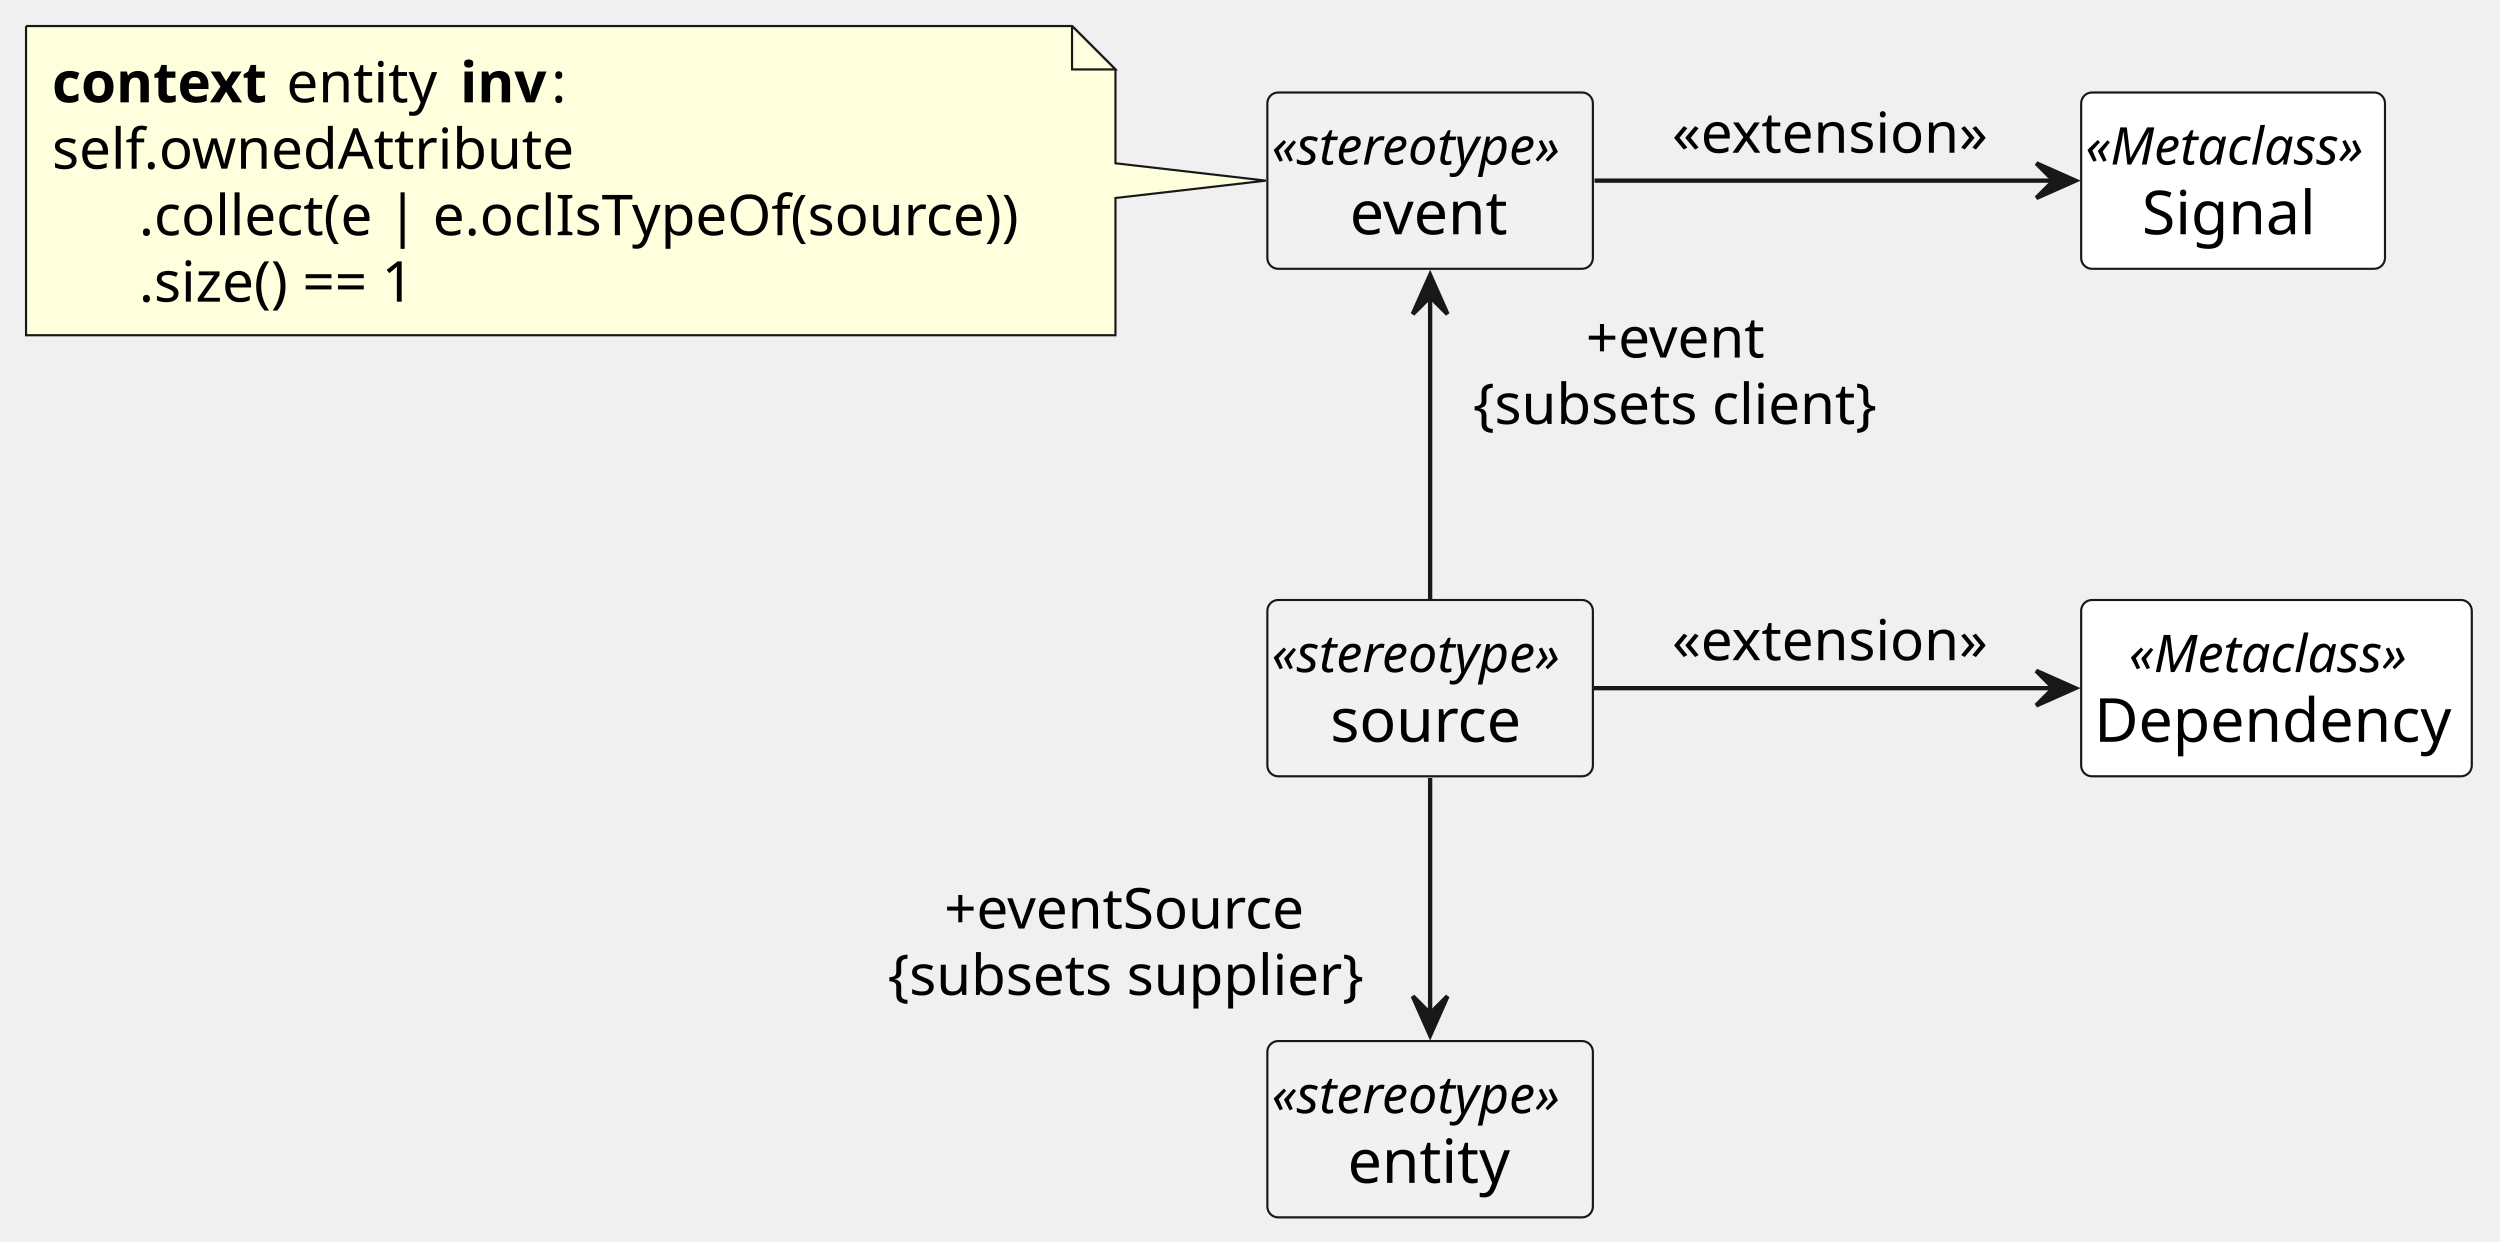
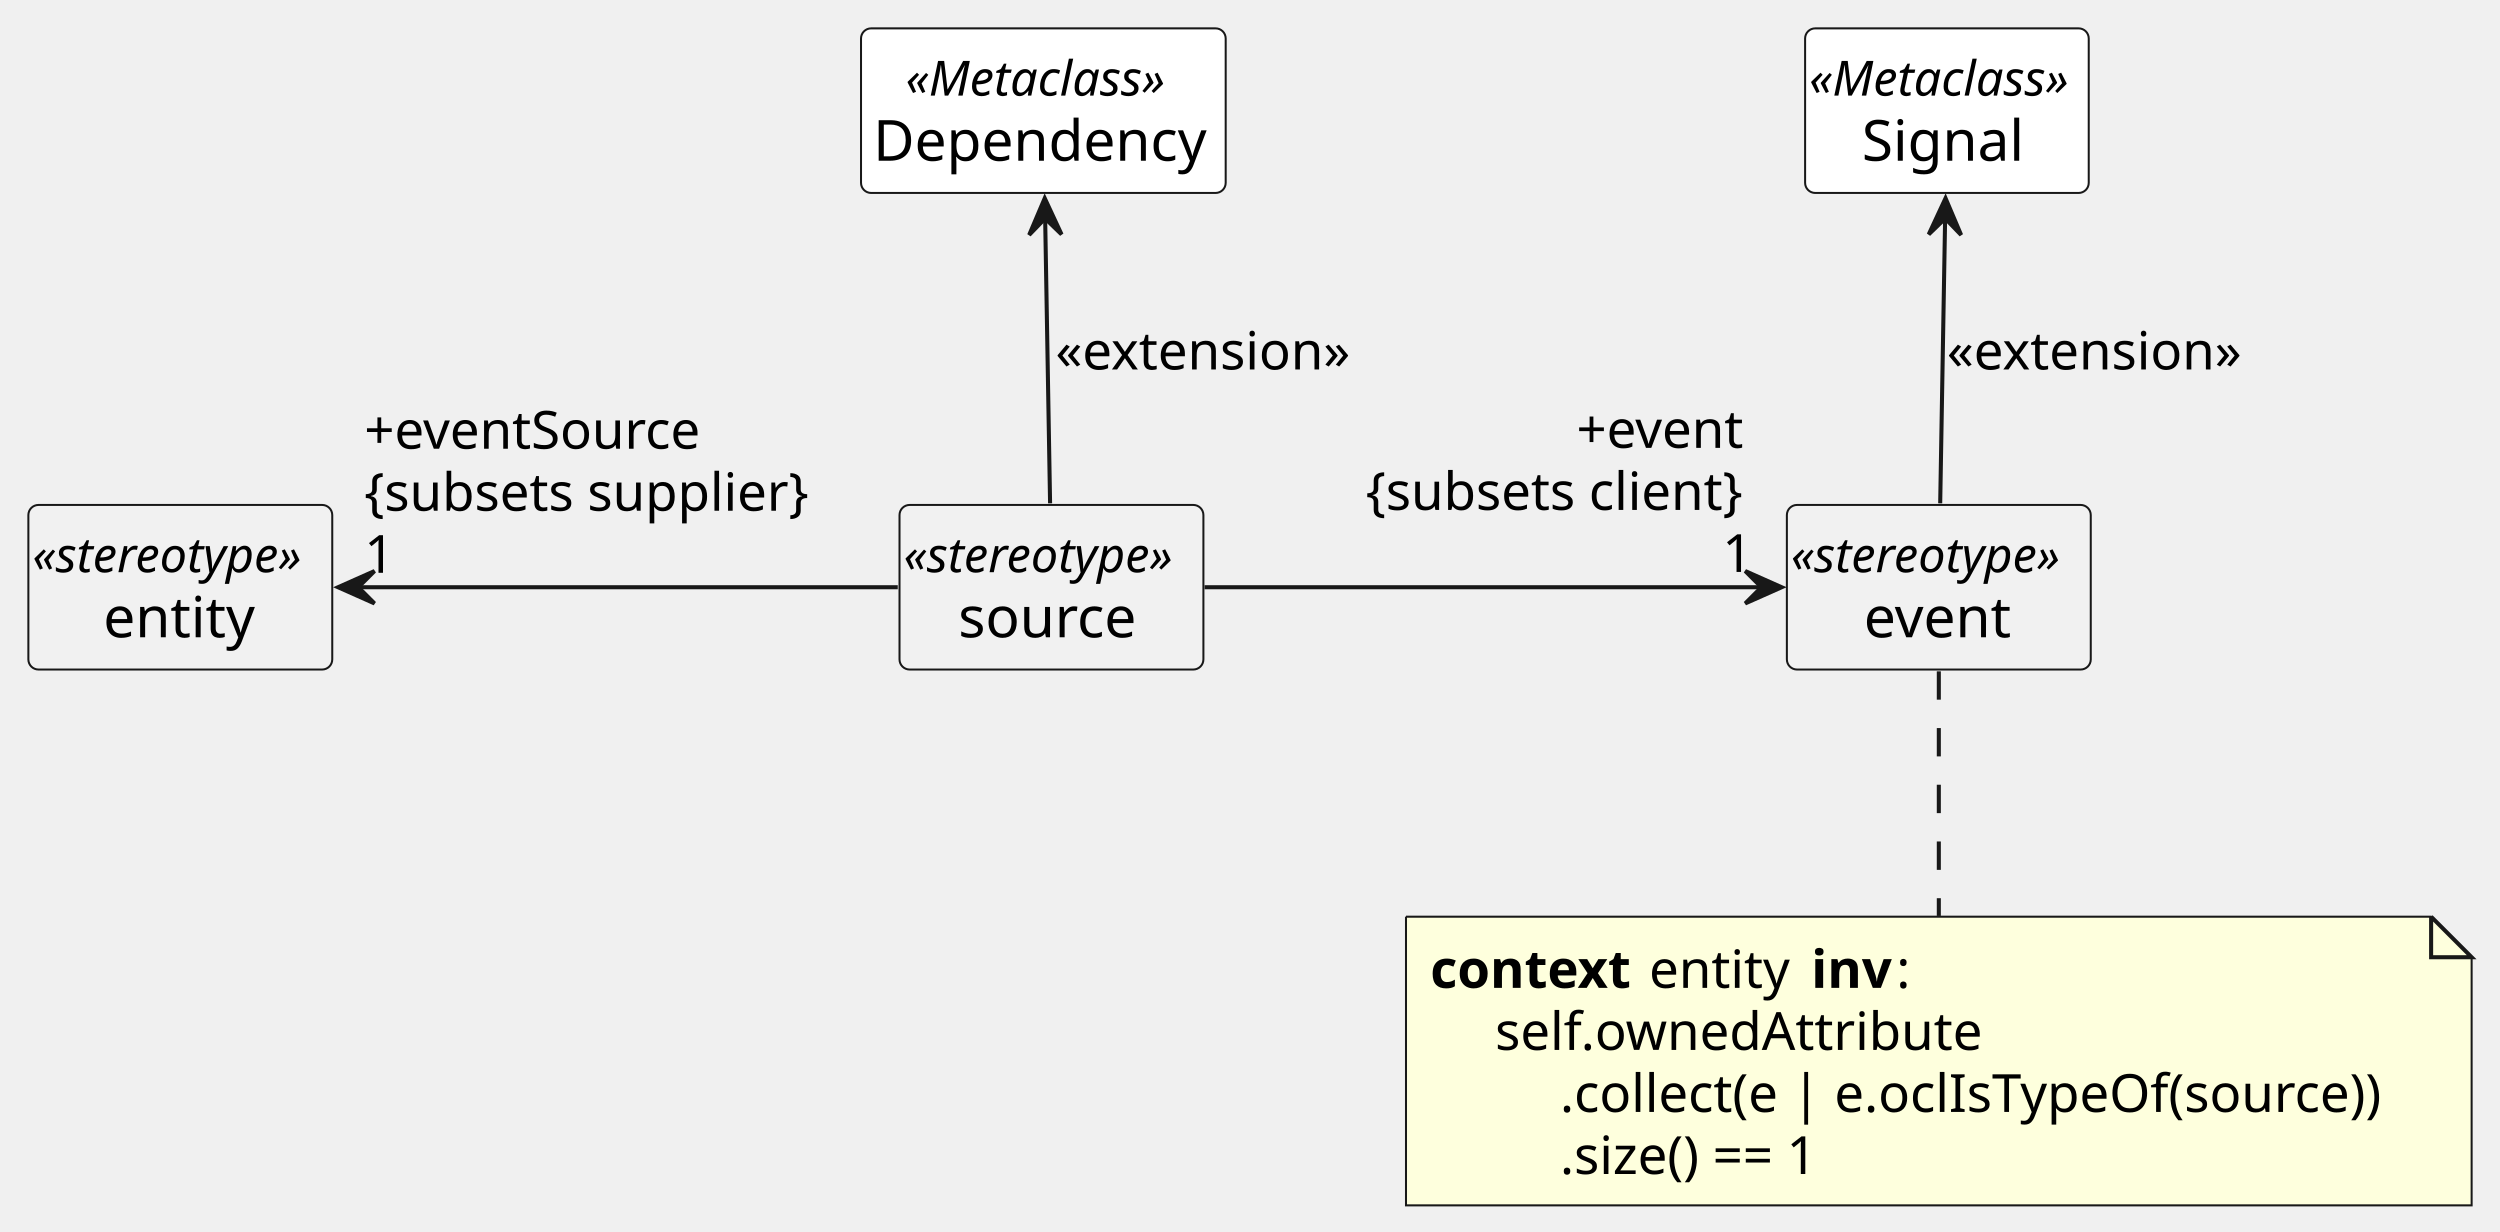
- <svg xmlns="http://www.w3.org/2000/svg" contentStyleType="text/css" height="286px" preserveAspectRatio="none" style="width:576px;height:286px;" version="1.1" viewBox="0 0 576 286" width="576px" zoomAndPan="magnify">
+ <svg xmlns="http://www.w3.org/2000/svg" contentStyleType="text/css" height="304px" preserveAspectRatio="none" style="width:617px;height:304px;" version="1.1" viewBox="0 0 617 304" width="617px" zoomAndPan="magnify">
  <defs />
  <g>
    <g id="elem_entity">
-       <rect codeLine="5" fill="#F1F1F1" height="40.621" id="entity" rx="2.5" ry="2.5" style="stroke:#181818;stroke-width:0.5;" width="75" x="292" y="239.86" />
-       <text fill="#000000" font-family="sans-serif" font-size="12" font-style="italic" lengthAdjust="spacing" textLength="73" x="293" y="256.462">«stereotype»</text>
-       <text fill="#000000" font-family="sans-serif" font-size="14" lengthAdjust="spacing" textLength="38" x="310.5" y="272.528">entity</text>
+       <rect codeLine="9" fill="#F1F1F1" height="40.621" id="entity" rx="2.5" ry="2.5" style="stroke:#181818;stroke-width:0.5;" width="75" x="7" y="124.62" />
+       <text fill="#000000" font-family="sans-serif" font-size="12" font-style="italic" lengthAdjust="spacing" textLength="73" x="8" y="141.222">«stereotype»</text>
+       <text fill="#000000" font-family="sans-serif" font-size="14" lengthAdjust="spacing" textLength="38" x="25.5" y="157.288">entity</text>
    </g>
    <g id="elem_Signal">
-       <rect codeLine="7" fill="#FFFFFF" height="40.621" id="Signal" rx="2.5" ry="2.5" style="stroke:#181818;stroke-width:0.5;" width="70" x="479.5" y="21.31" />
-       <text fill="#000000" font-family="sans-serif" font-size="12" font-style="italic" lengthAdjust="spacing" textLength="68" x="480.5" y="37.912">«Metaclass»</text>
-       <text fill="#000000" font-family="sans-serif" font-size="14" lengthAdjust="spacing" textLength="42" x="493.5" y="53.978">Signal</text>
+       <rect codeLine="11" fill="#FFFFFF" height="40.621" id="Signal" rx="2.5" ry="2.5" style="stroke:#181818;stroke-width:0.5;" width="70" x="445.5" y="7" />
+       <text fill="#000000" font-family="sans-serif" font-size="12" font-style="italic" lengthAdjust="spacing" textLength="68" x="446.5" y="23.602">«Metaclass»</text>
+       <text fill="#000000" font-family="sans-serif" font-size="14" lengthAdjust="spacing" textLength="42" x="459.5" y="39.668">Signal</text>
    </g>
    <g id="elem_event">
-       <rect codeLine="8" fill="#F1F1F1" height="40.621" id="event" rx="2.5" ry="2.5" style="stroke:#181818;stroke-width:0.5;" width="75" x="292" y="21.31" />
-       <text fill="#000000" font-family="sans-serif" font-size="12" font-style="italic" lengthAdjust="spacing" textLength="73" x="293" y="37.912">«stereotype»</text>
-       <text fill="#000000" font-family="sans-serif" font-size="14" lengthAdjust="spacing" textLength="37" x="311" y="53.978">event</text>
+       <rect codeLine="12" fill="#F1F1F1" height="40.621" id="event" rx="2.5" ry="2.5" style="stroke:#181818;stroke-width:0.5;" width="75" x="441" y="124.62" />
+       <text fill="#000000" font-family="sans-serif" font-size="12" font-style="italic" lengthAdjust="spacing" textLength="73" x="442" y="141.222">«stereotype»</text>
+       <text fill="#000000" font-family="sans-serif" font-size="14" lengthAdjust="spacing" textLength="37" x="460" y="157.288">event</text>
    </g>
    <g id="elem_Dependency">
-       <rect codeLine="11" fill="#FFFFFF" height="40.621" id="Dependency" rx="2.5" ry="2.5" style="stroke:#181818;stroke-width:0.5;" width="90" x="479.5" y="138.24" />
-       <text fill="#000000" font-family="sans-serif" font-size="12" font-style="italic" lengthAdjust="spacing" textLength="68" x="490.5" y="154.842">«Metaclass»</text>
-       <text fill="#000000" font-family="sans-serif" font-size="14" lengthAdjust="spacing" textLength="84" x="482.5" y="170.908">Dependency</text>
+       <rect codeLine="15" fill="#FFFFFF" height="40.621" id="Dependency" rx="2.5" ry="2.5" style="stroke:#181818;stroke-width:0.5;" width="90" x="212.5" y="7" />
+       <text fill="#000000" font-family="sans-serif" font-size="12" font-style="italic" lengthAdjust="spacing" textLength="68" x="223.5" y="23.602">«Metaclass»</text>
+       <text fill="#000000" font-family="sans-serif" font-size="14" lengthAdjust="spacing" textLength="84" x="215.5" y="39.668">Dependency</text>
    </g>
    <g id="elem_source">
-       <rect codeLine="12" fill="#F1F1F1" height="40.621" id="source" rx="2.5" ry="2.5" style="stroke:#181818;stroke-width:0.5;" width="75" x="292" y="138.24" />
-       <text fill="#000000" font-family="sans-serif" font-size="12" font-style="italic" lengthAdjust="spacing" textLength="73" x="293" y="154.842">«stereotype»</text>
-       <text fill="#000000" font-family="sans-serif" font-size="14" lengthAdjust="spacing" textLength="46" x="306.5" y="170.908">source</text>
+       <rect codeLine="16" fill="#F1F1F1" height="40.621" id="source" rx="2.5" ry="2.5" style="stroke:#181818;stroke-width:0.5;" width="75" x="222" y="124.62" />
+       <text fill="#000000" font-family="sans-serif" font-size="12" font-style="italic" lengthAdjust="spacing" textLength="73" x="223" y="141.222">«stereotype»</text>
+       <text fill="#000000" font-family="sans-serif" font-size="14" lengthAdjust="spacing" textLength="46" x="236.5" y="157.288">source</text>
    </g>
-     <g id="elem_clientnote">
-       <path d="M6,6 L6,77.242 A0,0 0 0 0 6,77.242 L257,77.242 A0,0 0 0 0 257,77.242 L257,45.62 L291.65,41.62 L257,37.62 L257,16 L247,6 L6,6 A0,0 0 0 0 6,6 " fill="#FEFFDD" style="stroke:#181818;stroke-width:0.5;" />
-       <path d="M247,6 L247,16 L257,16 L247,6 " fill="#FEFFDD" style="stroke:#181818;stroke-width:0.5;" />
-       <text fill="#000000" font-family="sans-serif" font-size="13" font-weight="bold" lengthAdjust="spacing" textLength="50" x="12" y="23.568">context</text>
-       <text fill="#000000" font-family="sans-serif" font-size="13" lengthAdjust="spacing" textLength="36" x="66" y="23.568">entity</text>
-       <text fill="#000000" font-family="sans-serif" font-size="13" font-weight="bold" lengthAdjust="spacing" textLength="21" x="106" y="23.568">inv</text>
-       <text fill="#000000" font-family="sans-serif" font-size="13" lengthAdjust="spacing" textLength="4" x="127" y="23.568">:</text>
-       <text fill="#000000" font-family="sans-serif" font-size="13" lengthAdjust="spacing" textLength="124" x="12" y="38.879">self.ownedAttribute</text>
-       <text fill="#000000" font-family="sans-serif" font-size="13" lengthAdjust="spacing" textLength="210" x="32" y="54.19">.collect(e | e.oclIsTypeOf(source))</text>
-       <text fill="#000000" font-family="sans-serif" font-size="13" lengthAdjust="spacing" textLength="73" x="32" y="69.5">.size() == 1</text>
+     <g id="elem_GMN14">
+       <path d="M347,226.24 L347,297.482 L610,297.482 L610,236.24 L600,226.24 L347,226.24 " fill="#FEFFDD" style="stroke:#181818;stroke-width:0.5;" />
+       <path d="M600,226.24 L600,236.24 L610,236.24 L600,226.24 " fill="#FEFFDD" style="stroke:#181818;stroke-width:1.0;" />
+       <text fill="#000000" font-family="sans-serif" font-size="13" font-weight="bold" lengthAdjust="spacing" textLength="50" x="353" y="243.808">context</text>
+       <text fill="#000000" font-family="sans-serif" font-size="13" lengthAdjust="spacing" textLength="36" x="407" y="243.808">entity</text>
+       <text fill="#000000" font-family="sans-serif" font-size="13" font-weight="bold" lengthAdjust="spacing" textLength="21" x="447" y="243.808">inv</text>
+       <text fill="#000000" font-family="sans-serif" font-size="13" lengthAdjust="spacing" textLength="4" x="468" y="243.808">:</text>
+       <text fill="#000000" font-family="sans-serif" font-size="13" lengthAdjust="spacing" textLength="124" x="369" y="259.119">self.ownedAttribute</text>
+       <text fill="#000000" font-family="sans-serif" font-size="13" lengthAdjust="spacing" textLength="210" x="385" y="274.43">.collect(e | e.oclIsTypeOf(source))</text>
+       <text fill="#000000" font-family="sans-serif" font-size="13" lengthAdjust="spacing" textLength="73" x="385" y="289.74">.size() == 1</text>
    </g>
-     <g id="link_event_Signal">
-       <path codeLine="9" d="M367.38,41.62 C398.23,41.62 441.71,41.62 473.4,41.62 " fill="none" id="event-to-Signal" style="stroke:#181818;stroke-width:1.0;" />
-       <polygon fill="#181818" points="478.17,41.62,469.17,37.62,473.17,41.62,469.17,45.62,478.17,41.62" style="stroke:#181818;stroke-width:1.0;" />
-       <text fill="#000000" font-family="sans-serif" font-size="13" lengthAdjust="spacing" textLength="76" x="385.25" y="35.188">«extension»</text>
+     <g id="link_Signal_event">
+       <path codeLine="13" d="M480.06,53.66 C479.69,74.89 479.18,104.75 478.84,124.22 " fill="none" id="Signal-backto-event" style="stroke:#181818;stroke-width:1.0;" />
+       <polygon fill="#181818" points="480.16,48.92,476.006,57.85,480.074,53.919,484.005,57.987,480.16,48.92" style="stroke:#181818;stroke-width:1.0;" />
+       <text fill="#000000" font-family="sans-serif" font-size="13" lengthAdjust="spacing" textLength="76" x="480.5" y="91.188">«extension»</text>
    </g>
-     <g id="link_source_Dependency">
-       <path codeLine="13" d="M367.1,158.55 C397.33,158.55 440.12,158.55 473.45,158.55 " fill="none" id="source-to-Dependency" style="stroke:#181818;stroke-width:1.0;" />
-       <polygon fill="#181818" points="478.13,158.55,469.13,154.55,473.13,158.55,469.13,162.55,478.13,158.55" style="stroke:#181818;stroke-width:1.0;" />
-       <text fill="#000000" font-family="sans-serif" font-size="13" lengthAdjust="spacing" textLength="76" x="385.25" y="152.118">«extension»</text>
+     <g id="link_Dependency_source">
+       <path codeLine="17" d="M257.94,53.66 C258.31,74.89 258.82,104.75 259.16,124.22 " fill="none" id="Dependency-backto-source" style="stroke:#181818;stroke-width:1.0;" />
+       <polygon fill="#181818" points="257.84,48.92,253.995,57.987,257.926,53.919,261.994,57.85,257.84,48.92" style="stroke:#181818;stroke-width:1.0;" />
+       <text fill="#000000" font-family="sans-serif" font-size="13" lengthAdjust="spacing" textLength="76" x="260.5" y="91.188">«extension»</text>
    </g>
-     <g id="link_source_entity">
-       <path codeLine="15" d="M329.5,179.23 C329.5,194.78 329.5,216.62 329.5,233.54 " fill="none" id="source-to-entity" style="stroke:#181818;stroke-width:1.0;" />
-       <polygon fill="#181818" points="329.5,238.53,333.5,229.53,329.5,233.53,325.5,229.53,329.5,238.53" style="stroke:#181818;stroke-width:1.0;" />
-       <text fill="#000000" font-family="sans-serif" font-size="13" lengthAdjust="spacing" textLength="86" x="217.55" y="213.928">+eventSource</text>
-       <text fill="#000000" font-family="sans-serif" font-size="13" lengthAdjust="spacing" textLength="112" x="204.55" y="229.239">{subsets supplier}</text>
+     <g id="link_entity_source">
+       <path codeLine="19" d="M88.42,144.93 C103.27,144.93 116.17,144.93 116.17,144.93 C116.17,144.93 187.83,144.93 187.83,144.93 C187.83,144.93 204.38,144.93 221.57,144.93 " fill="none" id="entity-backto-source" style="stroke:#181818;stroke-width:1.0;" />
+       <polygon fill="#181818" points="83.43,144.93,92.43,148.93,88.43,144.93,92.43,140.93,83.43,144.93" style="stroke:#181818;stroke-width:1.0;" />
+       <text fill="#000000" font-family="sans-serif" font-size="13" lengthAdjust="spacing" textLength="86" x="89.915" y="110.743">+eventSource</text>
+       <text fill="#000000" font-family="sans-serif" font-size="13" lengthAdjust="spacing" textLength="112" x="89.915" y="126.053">{subsets supplier}</text>
+       <text fill="#000000" font-family="sans-serif" font-size="13" lengthAdjust="spacing" textLength="8" x="89.915" y="141.364">1</text>
    </g>
-     <g id="link_event_source">
-       <path codeLine="16" d="M329.5,68.36 C329.5,89.46 329.5,118.86 329.5,138.05 " fill="none" id="event-backto-source" style="stroke:#181818;stroke-width:1.0;" />
-       <polygon fill="#181818" points="329.5,63.37,325.5,72.37,329.5,68.37,333.5,72.37,329.5,63.37" style="stroke:#181818;stroke-width:1.0;" />
-       <text fill="#000000" font-family="sans-serif" font-size="13" lengthAdjust="spacing" textLength="44" x="365.4" y="82.376">+event</text>
-       <text fill="#000000" font-family="sans-serif" font-size="13" lengthAdjust="spacing" textLength="96" x="339.4" y="97.686">{subsets client}</text>
+     <g id="link_source_event">
+       <path codeLine="20" d="M297.28,144.93 C315.1,144.93 332.5,144.93 332.5,144.93 C332.5,144.93 405.5,144.93 405.5,144.93 C405.5,144.93 419.31,144.93 434.91,144.93 " fill="none" id="source-to-event" style="stroke:#181818;stroke-width:1.0;" />
+       <polygon fill="#181818" points="439.72,144.93,430.72,140.93,434.72,144.93,430.72,148.93,439.72,144.93" style="stroke:#181818;stroke-width:1.0;" />
+       <text fill="#000000" font-family="sans-serif" font-size="13" lengthAdjust="spacing" textLength="44" x="389.08" y="110.536">+event</text>
+       <text fill="#000000" font-family="sans-serif" font-size="13" lengthAdjust="spacing" textLength="96" x="337.08" y="125.846">{subsets client}</text>
+       <text fill="#000000" font-family="sans-serif" font-size="13" lengthAdjust="spacing" textLength="8" x="425.08" y="141.157">1</text>
+     </g>
+     <g id="link_event_GMN14">
+       <path d="M478.5,165.68 C478.5,182.24 478.5,206.28 478.5,226.06 " fill="none" id="event-GMN14" style="stroke:#181818;stroke-width:1.0;stroke-dasharray:7.0,7.0;" />
    </g>
  </g>
</svg>
